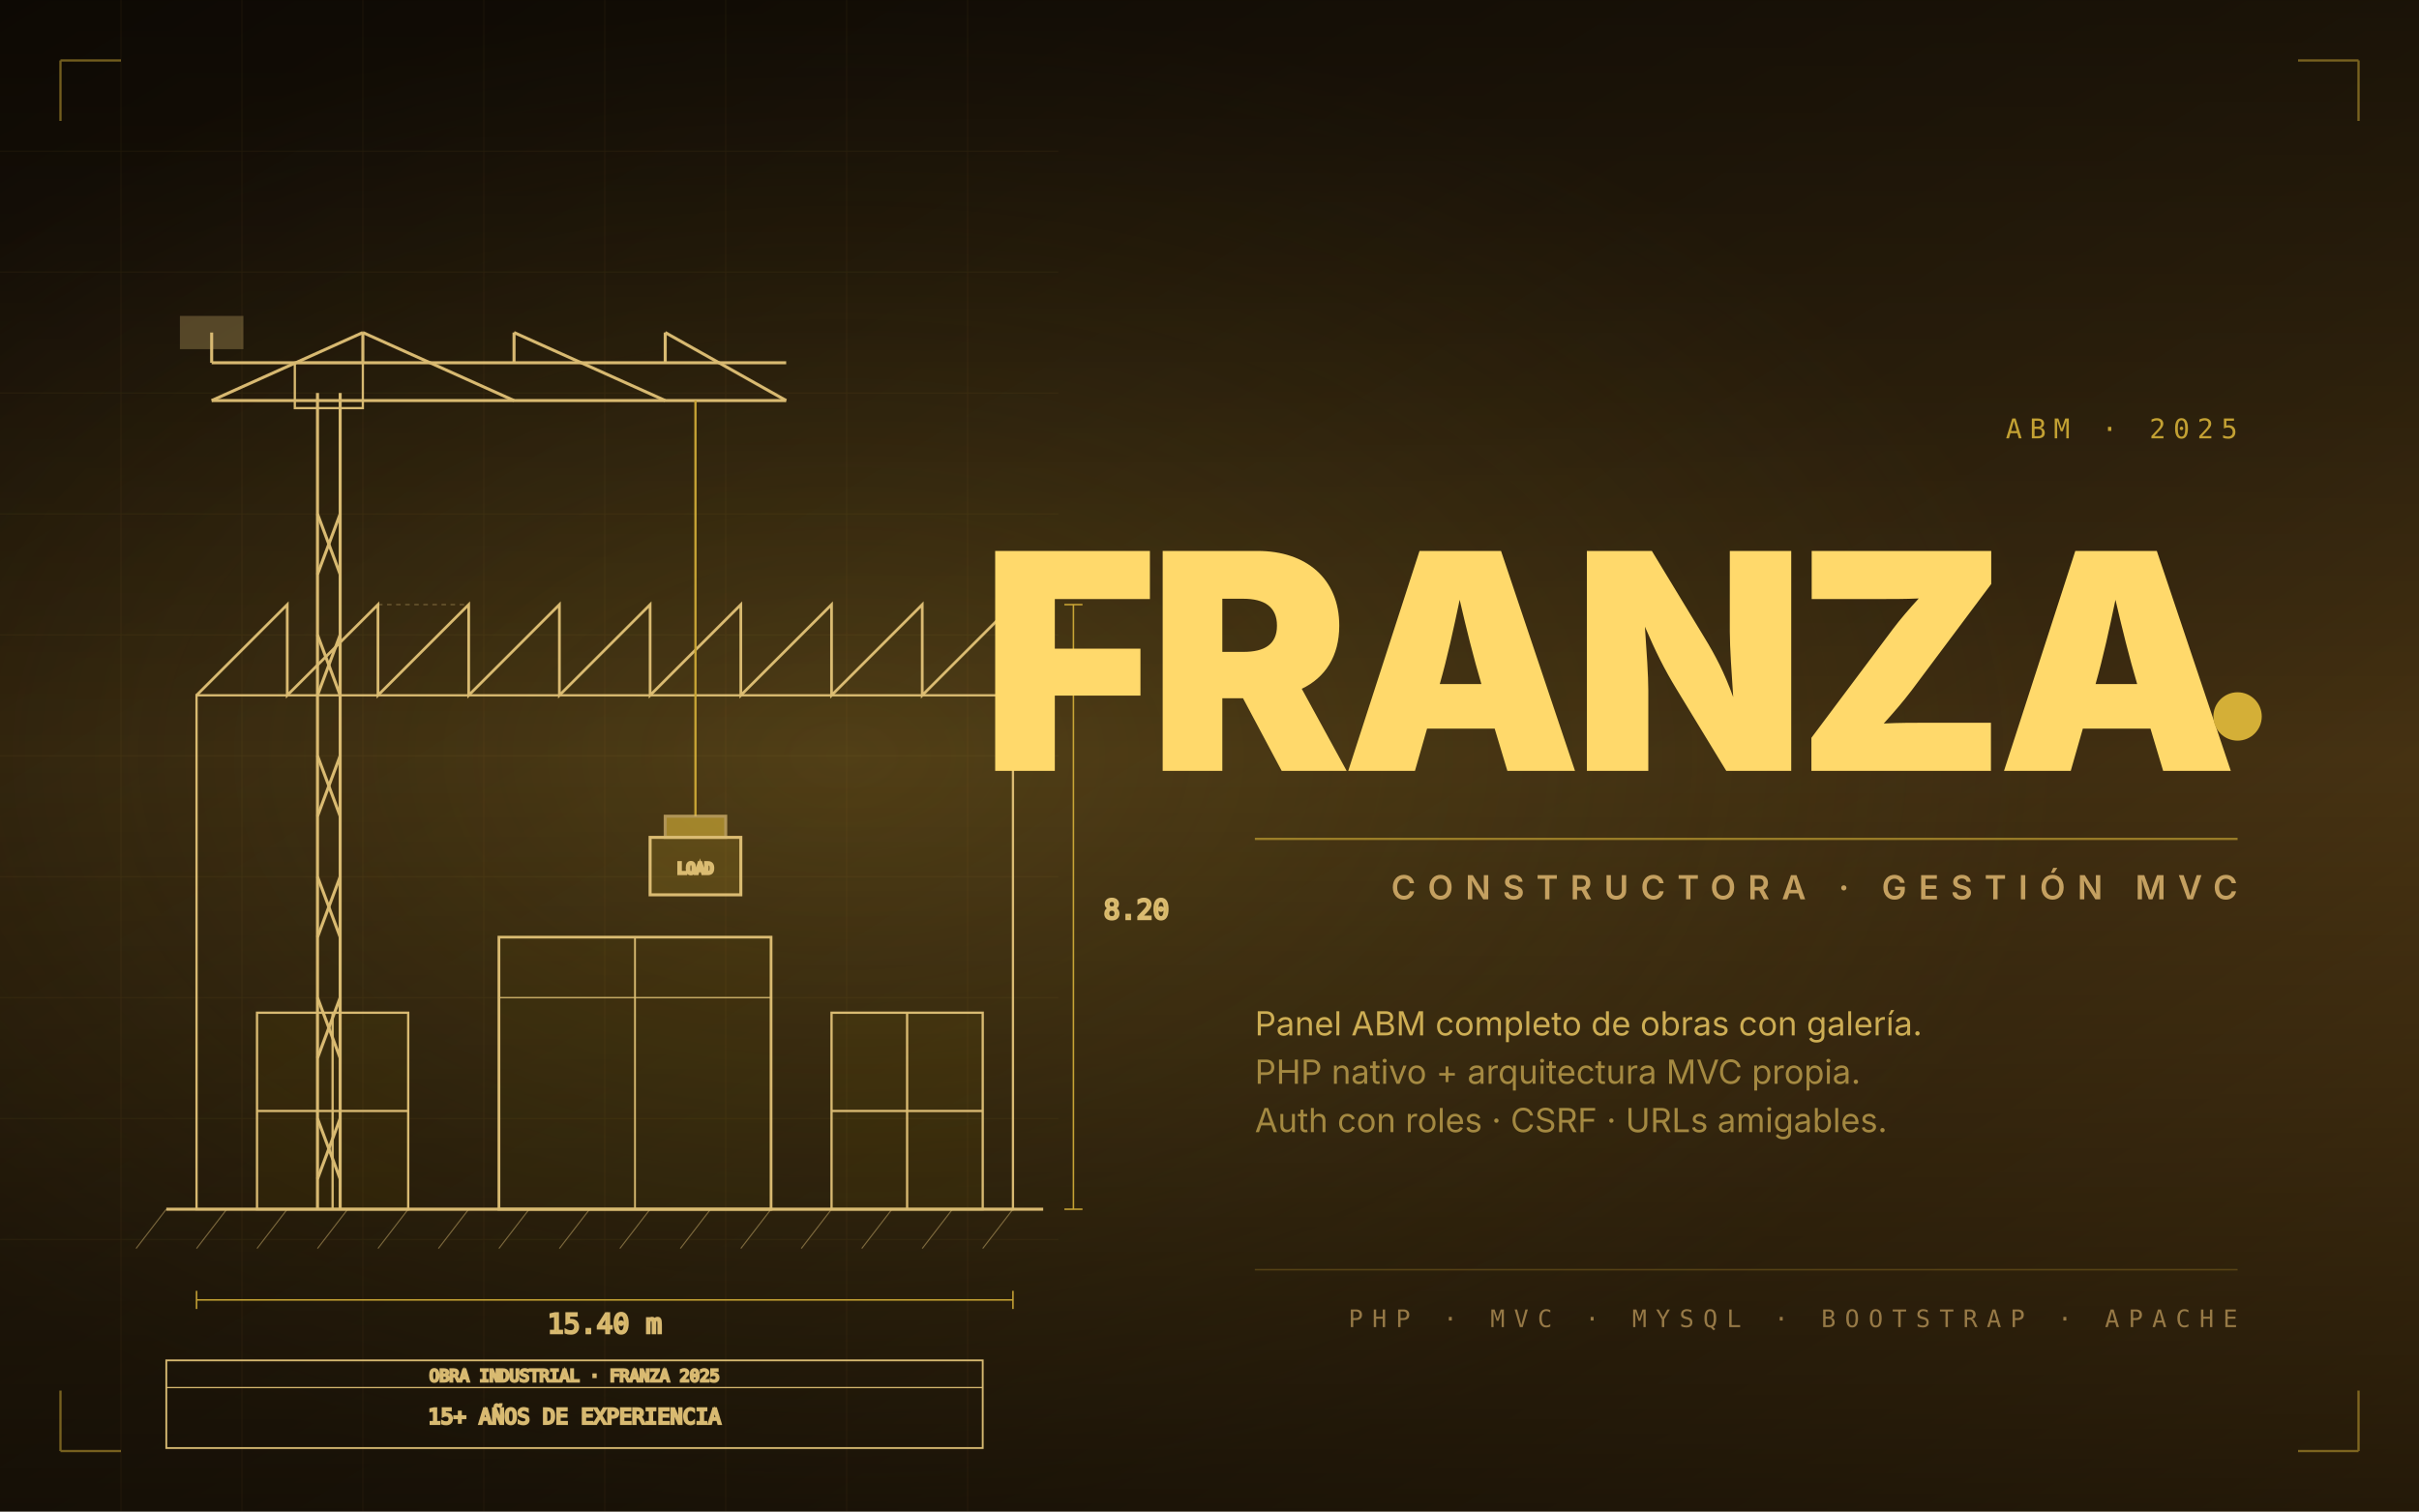
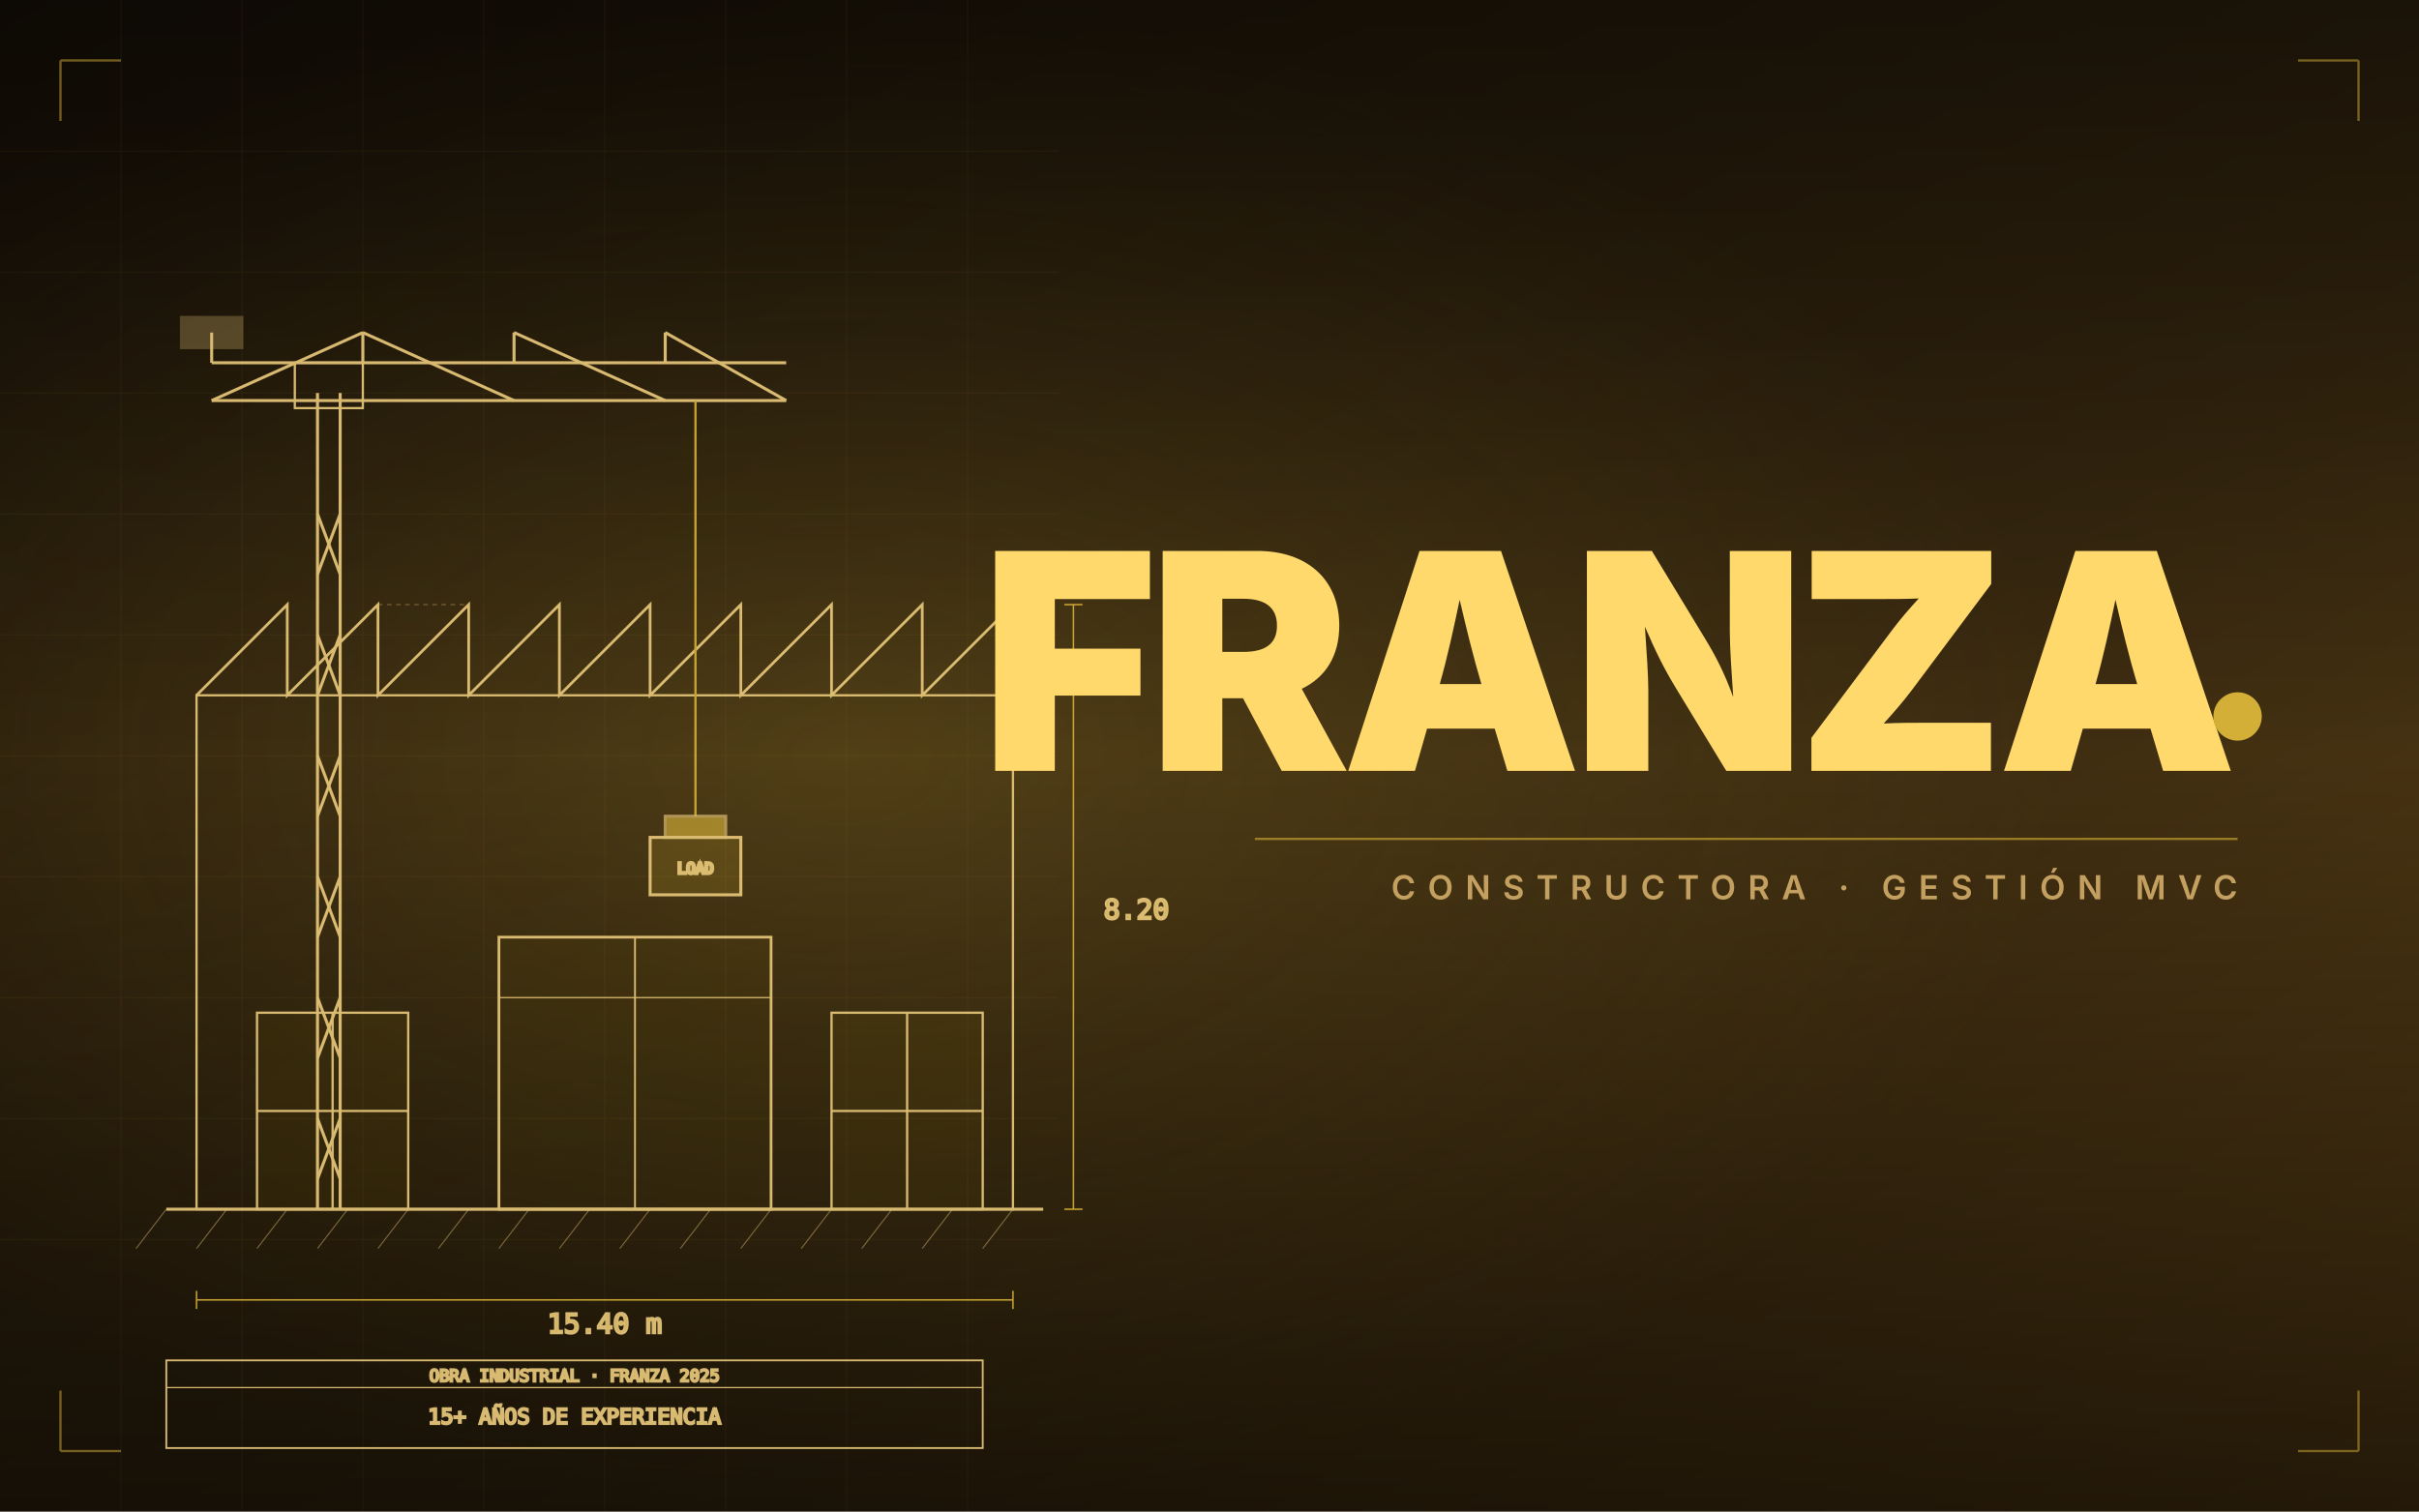
<svg xmlns="http://www.w3.org/2000/svg" viewBox="0 0 1600 1000" width="1600" height="1000" role="img" aria-label="Franza construction company management system preview">
  <defs>
    <linearGradient id="f-bg" x1="0" y1="0" x2="1" y2="1">
      <stop offset="0%" stop-color="#1a1208" />
      <stop offset="60%" stop-color="#3a2a10" />
      <stop offset="100%" stop-color="#5a3f15" />
    </linearGradient>
    <radialGradient id="f-glow" cx="0.35" cy="0.5" r="0.5">
      <stop offset="0%" stop-color="#d4af37" stop-opacity="0.2" />
      <stop offset="100%" stop-color="#d4af37" stop-opacity="0" />
    </radialGradient>
    <linearGradient id="f-vignette" x1="0" y1="0" x2="0" y2="1">
      <stop offset="0%" stop-color="#000000" stop-opacity="0.5" />
      <stop offset="50%" stop-color="#000000" stop-opacity="0" />
      <stop offset="100%" stop-color="#000000" stop-opacity="0.6" />
    </linearGradient>
    <filter id="f-blur">
      <feGaussianBlur stdDeviation="0.4" />
    </filter>
  </defs>
  <rect width="1600" height="1000" fill="url(#f-bg)" />
  <rect width="1600" height="1000" fill="url(#f-glow)" />
  <rect width="1600" height="1000" fill="url(#f-vignette)" />
  <g opacity="0.07" stroke="#d4af37" stroke-width="0.6">
    <line x1="0" y1="100" x2="700" y2="100" />
    <line x1="0" y1="180" x2="700" y2="180" />
    <line x1="0" y1="260" x2="700" y2="260" />
    <line x1="0" y1="340" x2="700" y2="340" />
    <line x1="0" y1="420" x2="700" y2="420" />
    <line x1="0" y1="500" x2="700" y2="500" />
    <line x1="0" y1="580" x2="700" y2="580" />
    <line x1="0" y1="660" x2="700" y2="660" />
    <line x1="0" y1="740" x2="700" y2="740" />
    <line x1="0" y1="820" x2="700" y2="820" />
    <line x1="80" y1="0" x2="80" y2="1000" />
    <line x1="160" y1="0" x2="160" y2="1000" />
    <line x1="240" y1="0" x2="240" y2="1000" />
    <line x1="320" y1="0" x2="320" y2="1000" />
    <line x1="400" y1="0" x2="400" y2="1000" />
    <line x1="480" y1="0" x2="480" y2="1000" />
    <line x1="560" y1="0" x2="560" y2="1000" />
    <line x1="640" y1="0" x2="640" y2="1000" />
  </g>
  <g transform="translate(90 160)" stroke="#e8c87a" stroke-width="1.5" fill="none" filter="url(#f-blur)" opacity="0.92">
    <line x1="20" y1="640" x2="600" y2="640" stroke="#e8c87a" stroke-width="2" />
    <g stroke="#e8c87a" stroke-width="0.7" opacity="0.5">
      <line x1="20" y1="640" x2="0" y2="666" />
      <line x1="60" y1="640" x2="40" y2="666" />
      <line x1="100" y1="640" x2="80" y2="666" />
      <line x1="140" y1="640" x2="120" y2="666" />
      <line x1="180" y1="640" x2="160" y2="666" />
      <line x1="220" y1="640" x2="200" y2="666" />
      <line x1="260" y1="640" x2="240" y2="666" />
      <line x1="300" y1="640" x2="280" y2="666" />
      <line x1="340" y1="640" x2="320" y2="666" />
      <line x1="380" y1="640" x2="360" y2="666" />
      <line x1="420" y1="640" x2="400" y2="666" />
      <line x1="460" y1="640" x2="440" y2="666" />
      <line x1="500" y1="640" x2="480" y2="666" />
      <line x1="540" y1="640" x2="520" y2="666" />
      <line x1="580" y1="640" x2="560" y2="666" />
    </g>
    <rect x="40" y="300" width="540" height="340" stroke="#e8c87a" stroke-width="1.5" />
    <polyline points="40,300 100,240 100,300 160,240 160,300 220,240 220,300 280,240 280,300 340,240 340,300 400,240 400,300 460,240 460,300 520,240 520,300 580,240 580,300" stroke="#e8c87a" stroke-width="1.8" fill="none" />
    <line x1="40" y1="300" x2="100" y2="240" stroke="#e8c87a" stroke-width="0.6" stroke-dasharray="3 3" opacity="0.5" />
    <line x1="160" y1="240" x2="220" y2="240" stroke="#e8c87a" stroke-width="0.6" stroke-dasharray="3 3" opacity="0.5" />
    <rect x="80" y="510" width="100" height="130" fill="rgba(212,175,55,0.06)" stroke="#e8c87a" />
    <line x1="80" y1="575" x2="180" y2="575" />
    <line x1="130" y1="510" x2="130" y2="640" />
    <rect x="240" y="460" width="180" height="180" fill="rgba(212,175,55,0.04)" stroke="#e8c87a" stroke-width="1.8" />
    <line x1="330" y1="460" x2="330" y2="640" stroke="#e8c87a" stroke-width="1.2" />
    <line x1="240" y1="500" x2="420" y2="500" stroke="#e8c87a" stroke-width="0.8" />
    <rect x="460" y="510" width="100" height="130" fill="rgba(212,175,55,0.06)" stroke="#e8c87a" />
    <line x1="460" y1="575" x2="560" y2="575" />
    <line x1="510" y1="510" x2="510" y2="640" />
    <g stroke="#e8c87a" stroke-width="2" fill="none">
      <line x1="120" y1="640" x2="120" y2="100" />
      <line x1="135" y1="640" x2="135" y2="100" />
      <line x1="120" y1="180" x2="135" y2="220" />
      <line x1="120" y1="220" x2="135" y2="180" />
      <line x1="120" y1="260" x2="135" y2="300" />
      <line x1="120" y1="300" x2="135" y2="260" />
      <line x1="120" y1="340" x2="135" y2="380" />
      <line x1="120" y1="380" x2="135" y2="340" />
      <line x1="120" y1="420" x2="135" y2="460" />
      <line x1="120" y1="460" x2="135" y2="420" />
      <line x1="120" y1="500" x2="135" y2="540" />
      <line x1="120" y1="540" x2="135" y2="500" />
      <line x1="120" y1="580" x2="135" y2="620" />
      <line x1="120" y1="620" x2="135" y2="580" />
      <rect x="105" y="80" width="45" height="30" stroke="#e8c87a" stroke-width="1.5" />
      <line x1="50" y1="80" x2="430" y2="80" stroke="#e8c87a" stroke-width="2" />
      <line x1="50" y1="105" x2="430" y2="105" stroke="#e8c87a" stroke-width="2" />
      <line x1="50" y1="105" x2="150" y2="60" />
      <line x1="150" y1="60" x2="250" y2="105" />
      <line x1="250" y1="60" x2="350" y2="105" />
      <line x1="350" y1="60" x2="430" y2="105" />
      <line x1="150" y1="60" x2="150" y2="80" />
      <line x1="250" y1="60" x2="250" y2="80" />
      <line x1="350" y1="60" x2="350" y2="80" />
      <line x1="50" y1="80" x2="50" y2="60" />
      <rect x="30" y="50" width="40" height="20" fill="#e8c87a" opacity="0.3" stroke="#e8c87a" />
      <line x1="370" y1="105" x2="370" y2="380" stroke="#d4af37" stroke-width="1.5" />
      <rect x="350" y="380" width="40" height="14" fill="#d4af37" opacity="0.7" stroke="#e8c87a" />
      <rect x="340" y="394" width="60" height="38" fill="rgba(212,175,55,0.18)" stroke="#e8c87a" />
      <text x="370" y="418" text-anchor="middle" font-family="'SF Mono',monospace" font-size="10" fill="#e8c87a">LOAD</text>
    </g>
    <line x1="40" y1="700" x2="580" y2="700" stroke="#d4af37" stroke-width="1" />
    <line x1="40" y1="694" x2="40" y2="706" stroke="#d4af37" stroke-width="1" />
    <line x1="580" y1="694" x2="580" y2="706" stroke="#d4af37" stroke-width="1" />
    <text x="310" y="722" text-anchor="middle" font-family="'SF Mono','Fira Code',monospace" font-size="18" fill="#d4af37">15.40 m</text>
    <line x1="620" y1="240" x2="620" y2="640" stroke="#d4af37" stroke-width="1" />
    <line x1="614" y1="240" x2="626" y2="240" stroke="#d4af37" stroke-width="1" />
    <line x1="614" y1="640" x2="626" y2="640" stroke="#d4af37" stroke-width="1" />
    <text x="640" y="448" text-anchor="start" font-family="'SF Mono','Fira Code',monospace" font-size="18" fill="#d4af37">8.20</text>
    <rect x="20" y="740" width="540" height="58" stroke="#e8c87a" stroke-width="1.2" />
    <line x1="20" y1="758" x2="560" y2="758" stroke="#e8c87a" stroke-width="0.8" />
    <text x="290" y="754" text-anchor="middle" font-family="'SF Mono',monospace" font-size="11" fill="#e8c87a">OBRA INDUSTRIAL · FRANZA 2025</text>
    <text x="290" y="782" text-anchor="middle" font-family="'SF Mono',monospace" font-size="14" fill="#ffd96b">15+ AÑOS DE EXPERIENCIA</text>
  </g>
-   <text x="1480" y="290" text-anchor="end" font-family="'SF Mono','Fira Code',monospace" font-size="18" letter-spacing="5" fill="#d4af37" opacity="0.9">ABM · 2025</text>
  <text x="1480" y="510" text-anchor="end" font-family="'Inter','Helvetica Neue',sans-serif" font-weight="900" font-size="200" letter-spacing="-6" fill="#ffd96b">FRANZA</text>
  <circle cx="1480" cy="474" r="16" fill="#d4af37" />
  <line x1="830" y1="555" x2="1480" y2="555" stroke="#d4af37" stroke-width="1.5" opacity="0.6" />
  <text x="1480" y="595" text-anchor="end" font-family="'Inter','Helvetica Neue',sans-serif" font-weight="600" font-size="22" letter-spacing="8" fill="#c4a060">CONSTRUCTORA · GESTIÓN MVC</text>
-   <text x="830" y="685" font-family="'Inter','Helvetica Neue',sans-serif" font-size="22" fill="#ffd96b" opacity="0.75">Panel ABM completo de obras con galería.</text>
-   <text x="830" y="717" font-family="'Inter','Helvetica Neue',sans-serif" font-size="22" fill="#ffd96b" opacity="0.55">PHP nativo + arquitectura MVC propia.</text>
-   <text x="830" y="749" font-family="'Inter','Helvetica Neue',sans-serif" font-size="22" fill="#ffd96b" opacity="0.55">Auth con roles · CSRF · URLs amigables.</text>
-   <line x1="830" y1="840" x2="1480" y2="840" stroke="rgba(212,175,55,0.25)" stroke-width="1" />
-   <text x="1480" y="878" text-anchor="end" font-family="'SF Mono','Fira Code',monospace" font-size="16" letter-spacing="6" fill="#c4a060" opacity="0.7">PHP · MVC · MYSQL · BOOTSTRAP · APACHE</text>
  <g stroke="#d4af37" stroke-width="1.5" fill="none" opacity="0.5">
    <path d="M 40 40 L 80 40 M 40 40 L 40 80" />
    <path d="M 1560 40 L 1520 40 M 1560 40 L 1560 80" />
    <path d="M 40 960 L 80 960 M 40 960 L 40 920" />
    <path d="M 1560 960 L 1520 960 M 1560 960 L 1560 920" />
  </g>
</svg>
